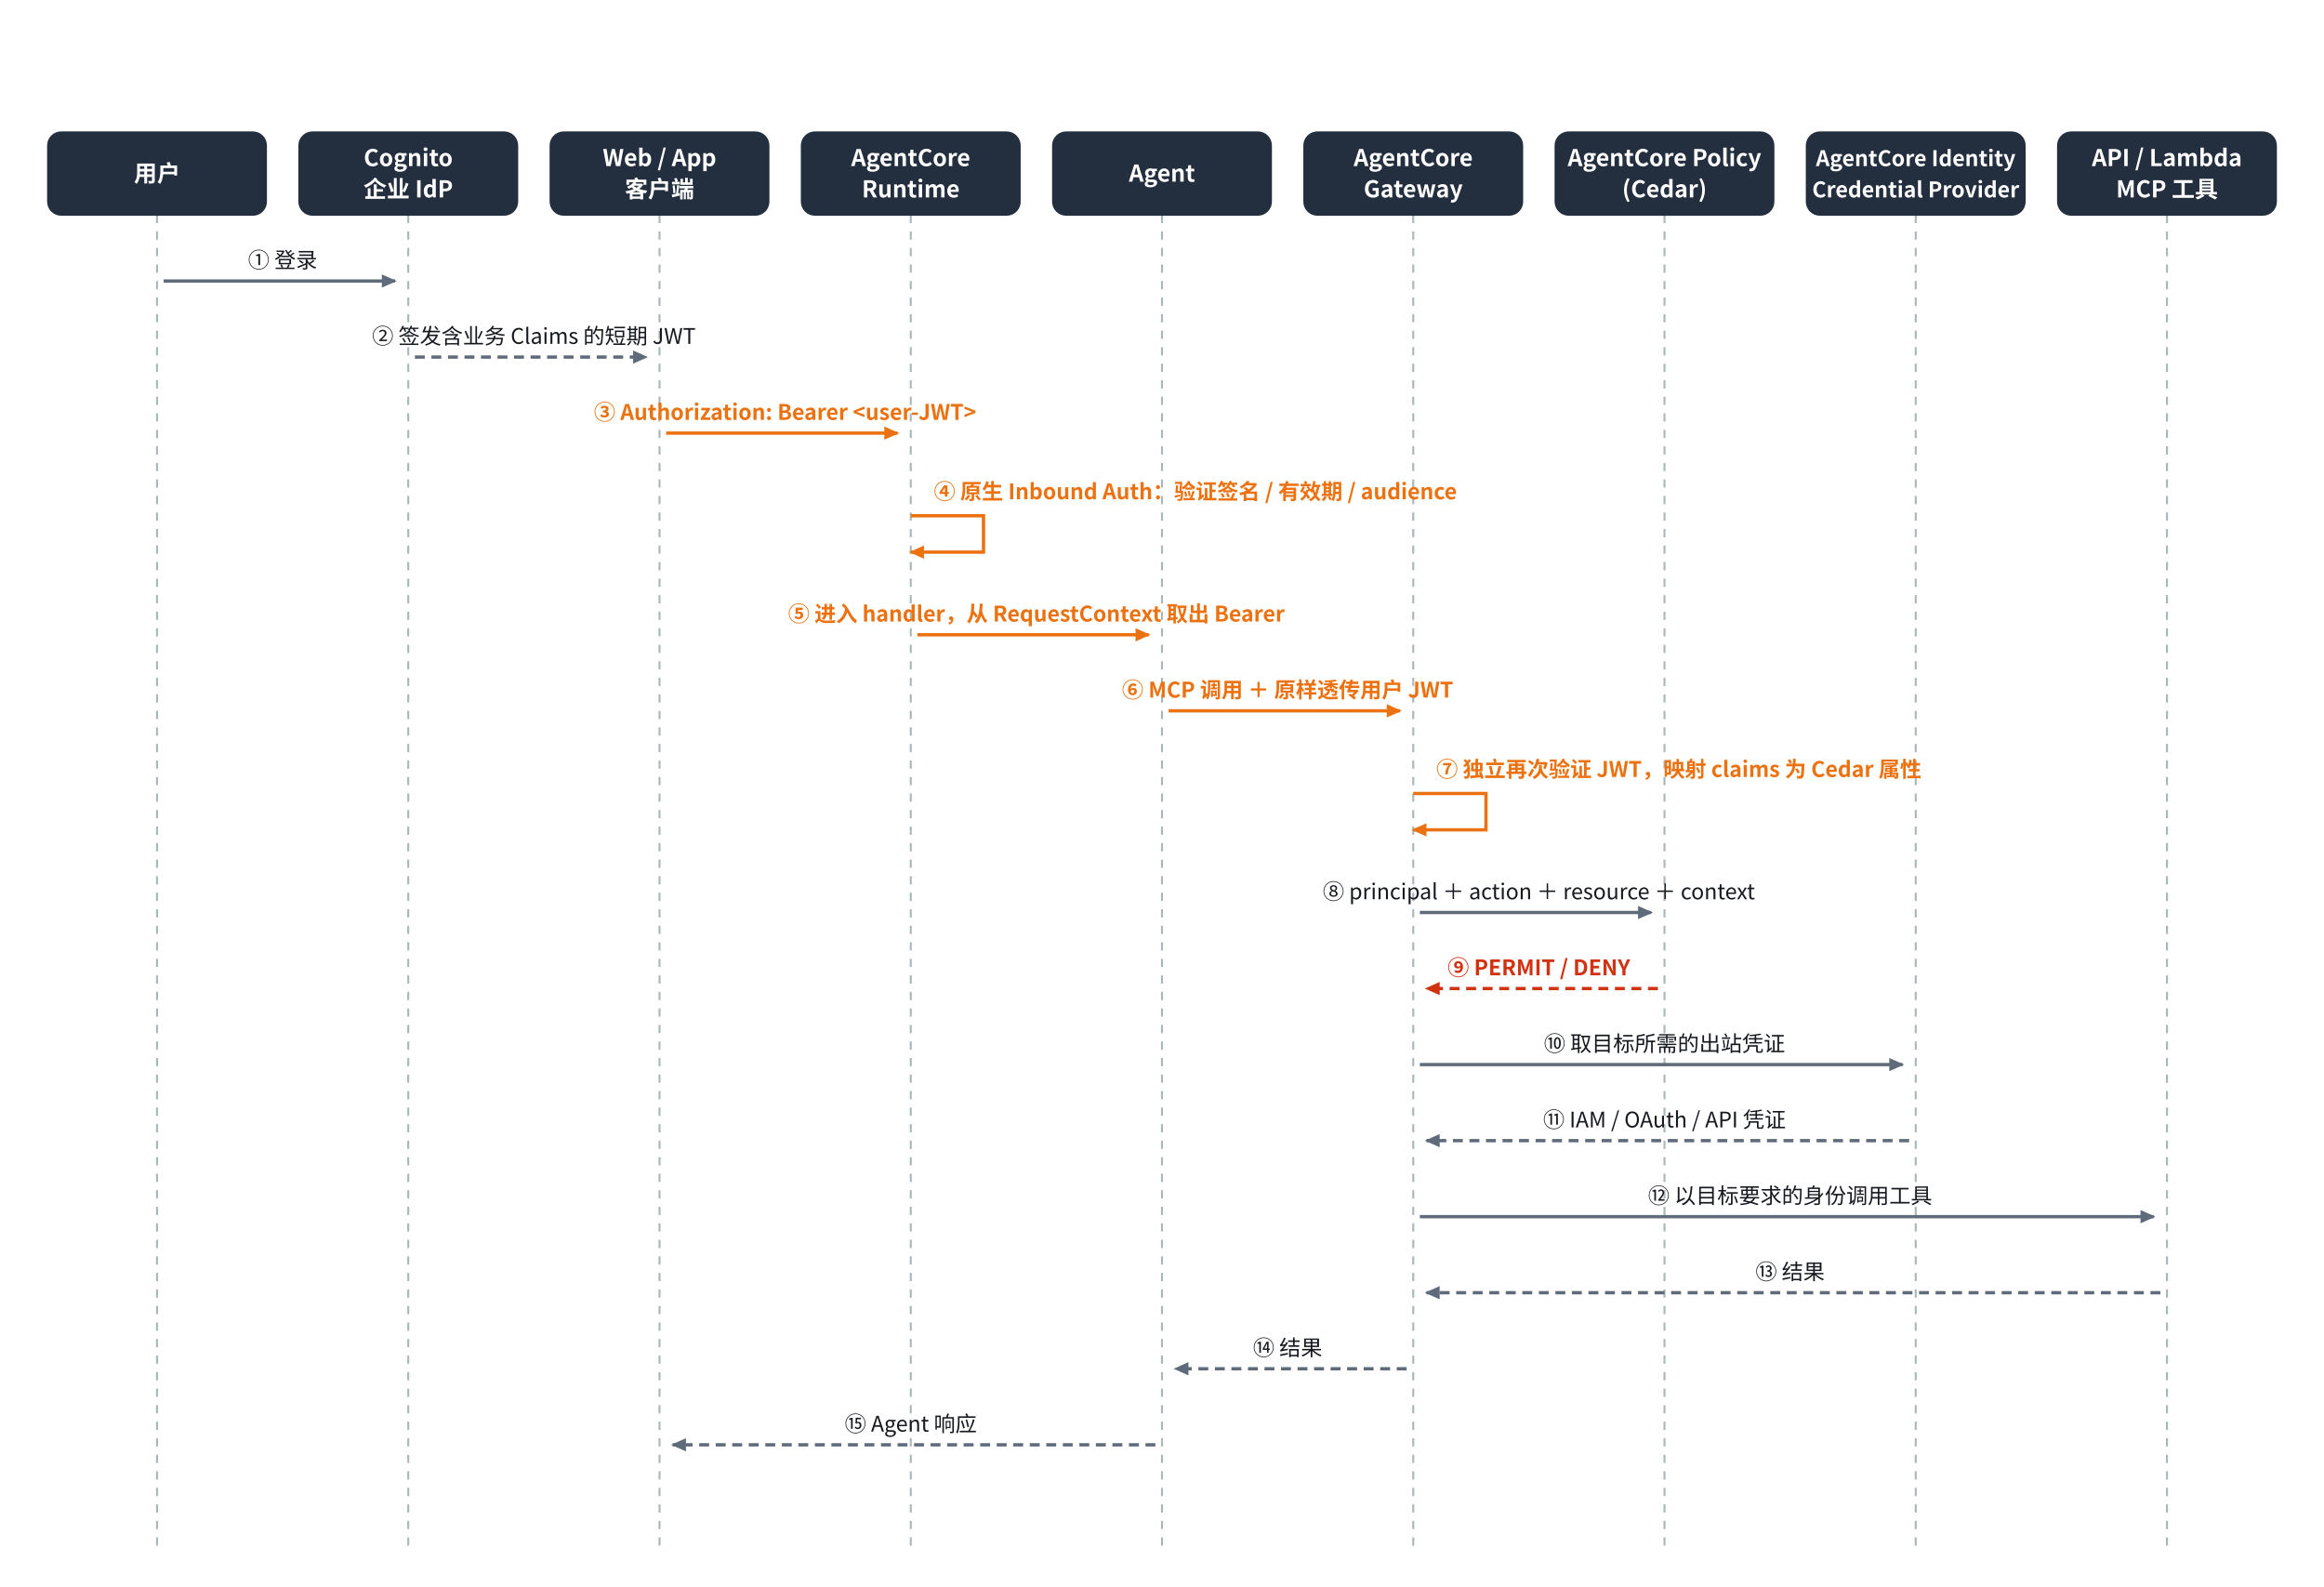
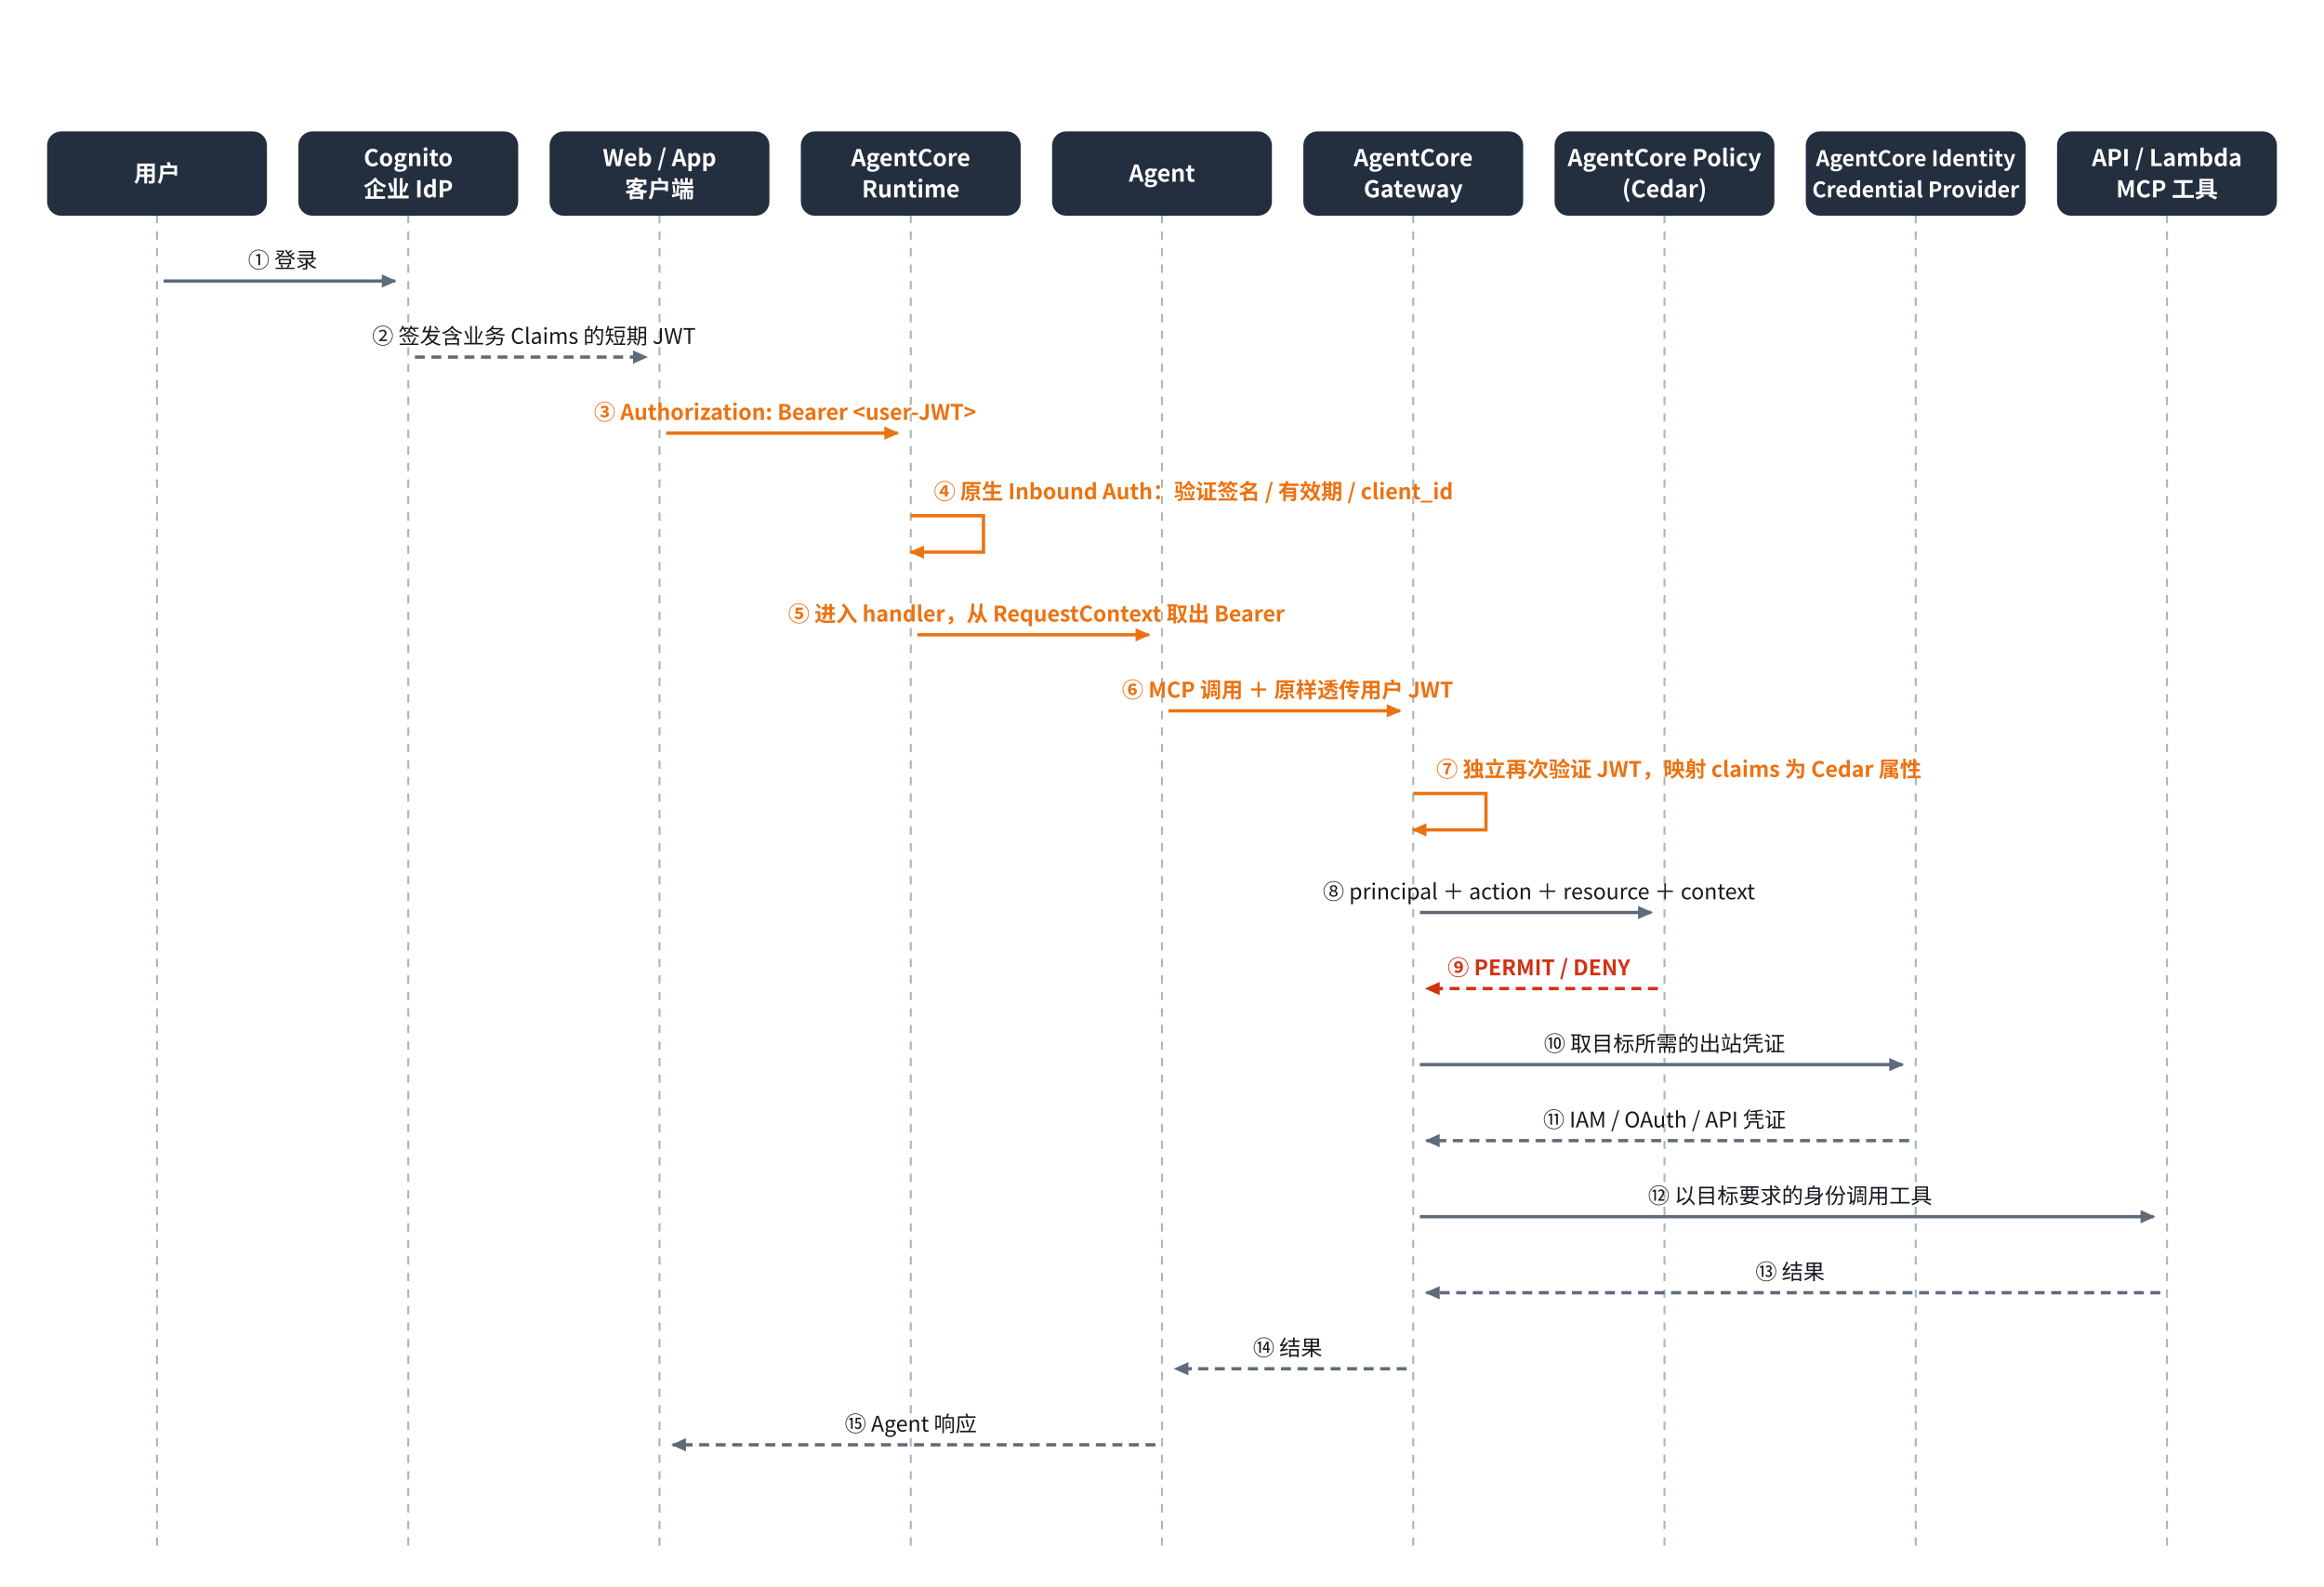
<svg xmlns="http://www.w3.org/2000/svg" width="1406" height="960" viewBox="0 0 1406 960">
  <rect x="0" y="0" width="1406" height="960" fill="#FFFFFF" />
  <marker id="ah_or" markerWidth="10" markerHeight="10" refX="8" refY="4" orient="auto" markerUnits="userSpaceOnUse">
    <path d="M0,0 L9,4 L0,8 Z" fill="#EC7211" />
  </marker>
  <marker id="ah_rd" markerWidth="10" markerHeight="10" refX="8" refY="4" orient="auto" markerUnits="userSpaceOnUse">
    <path d="M0,0 L9,4 L0,8 Z" fill="#D13212" />
  </marker>
  <marker id="ah_gy" markerWidth="10" markerHeight="10" refX="8" refY="4" orient="auto" markerUnits="userSpaceOnUse">
    <path d="M0,0 L9,4 L0,8 Z" fill="#5F6B7A" />
  </marker>
  <line x1="95" y1="130" x2="95" y2="936" stroke="#AAB7B8" stroke-width="1.2" stroke-dasharray="5 5" />
  <line x1="247" y1="130" x2="247" y2="936" stroke="#AAB7B8" stroke-width="1.2" stroke-dasharray="5 5" />
  <line x1="399" y1="130" x2="399" y2="936" stroke="#AAB7B8" stroke-width="1.2" stroke-dasharray="5 5" />
  <line x1="551" y1="130" x2="551" y2="936" stroke="#AAB7B8" stroke-width="1.2" stroke-dasharray="5 5" />
  <line x1="703" y1="130" x2="703" y2="936" stroke="#AAB7B8" stroke-width="1.2" stroke-dasharray="5 5" />
  <line x1="855" y1="130" x2="855" y2="936" stroke="#AAB7B8" stroke-width="1.2" stroke-dasharray="5 5" />
  <line x1="1007" y1="130" x2="1007" y2="936" stroke="#AAB7B8" stroke-width="1.2" stroke-dasharray="5 5" />
  <line x1="1159" y1="130" x2="1159" y2="936" stroke="#AAB7B8" stroke-width="1.2" stroke-dasharray="5 5" />
  <line x1="1311" y1="130" x2="1311" y2="936" stroke="#AAB7B8" stroke-width="1.2" stroke-dasharray="5 5" />
  <rect x="29.0" y="80" width="132" height="50" rx="8" ry="8" fill="#232F3E" stroke="#232F3E" stroke-width="1" />
  <text x="95.0" y="109.9" font-family="Noto Sans CJK SC, sans-serif" font-size="14" font-weight="bold" fill="#FFFFFF" text-anchor="middle">用户</text>
  <rect x="181.0" y="80" width="132" height="50" rx="8" ry="8" fill="#232F3E" stroke="#232F3E" stroke-width="1" />
  <text x="247.0" y="100.5" font-family="Noto Sans CJK SC, sans-serif" font-size="14" font-weight="bold" fill="#FFFFFF" text-anchor="middle">Cognito</text>
  <text x="247.0" y="119.4" font-family="Noto Sans CJK SC, sans-serif" font-size="14" font-weight="bold" fill="#FFFFFF" text-anchor="middle">企业 IdP</text>
  <rect x="333.0" y="80" width="132" height="50" rx="8" ry="8" fill="#232F3E" stroke="#232F3E" stroke-width="1" />
  <text x="399.0" y="100.5" font-family="Noto Sans CJK SC, sans-serif" font-size="14" font-weight="bold" fill="#FFFFFF" text-anchor="middle">Web / App</text>
  <text x="399.0" y="119.4" font-family="Noto Sans CJK SC, sans-serif" font-size="14" font-weight="bold" fill="#FFFFFF" text-anchor="middle">客户端</text>
  <rect x="485.0" y="80" width="132" height="50" rx="8" ry="8" fill="#232F3E" stroke="#232F3E" stroke-width="1" />
  <text x="551.0" y="100.5" font-family="Noto Sans CJK SC, sans-serif" font-size="14" font-weight="bold" fill="#FFFFFF" text-anchor="middle">AgentCore</text>
  <text x="551.0" y="119.4" font-family="Noto Sans CJK SC, sans-serif" font-size="14" font-weight="bold" fill="#FFFFFF" text-anchor="middle">Runtime</text>
  <rect x="637.0" y="80" width="132" height="50" rx="8" ry="8" fill="#232F3E" stroke="#232F3E" stroke-width="1" />
  <text x="703.0" y="109.9" font-family="Noto Sans CJK SC, sans-serif" font-size="14" font-weight="bold" fill="#FFFFFF" text-anchor="middle">Agent</text>
  <rect x="789.0" y="80" width="132" height="50" rx="8" ry="8" fill="#232F3E" stroke="#232F3E" stroke-width="1" />
  <text x="855.0" y="100.5" font-family="Noto Sans CJK SC, sans-serif" font-size="14" font-weight="bold" fill="#FFFFFF" text-anchor="middle">AgentCore</text>
  <text x="855.0" y="119.4" font-family="Noto Sans CJK SC, sans-serif" font-size="14" font-weight="bold" fill="#FFFFFF" text-anchor="middle">Gateway</text>
  <rect x="941.0" y="80" width="132" height="50" rx="8" ry="8" fill="#232F3E" stroke="#232F3E" stroke-width="1" />
  <text x="1007.0" y="100.5" font-family="Noto Sans CJK SC, sans-serif" font-size="14" font-weight="bold" fill="#FFFFFF" text-anchor="middle">AgentCore Policy</text>
  <text x="1007.0" y="119.4" font-family="Noto Sans CJK SC, sans-serif" font-size="14" font-weight="bold" fill="#FFFFFF" text-anchor="middle">(Cedar)</text>
  <rect x="1093.0" y="80" width="132" height="50" rx="8" ry="8" fill="#232F3E" stroke="#232F3E" stroke-width="1" />
  <text x="1159.0" y="100.5" font-family="Noto Sans CJK SC, sans-serif" font-size="13" font-weight="bold" fill="#FFFFFF" text-anchor="middle">AgentCore Identity</text>
  <text x="1159.0" y="119.4" font-family="Noto Sans CJK SC, sans-serif" font-size="13" font-weight="bold" fill="#FFFFFF" text-anchor="middle">Credential Provider</text>
  <rect x="1245.0" y="80" width="132" height="50" rx="8" ry="8" fill="#232F3E" stroke="#232F3E" stroke-width="1" />
  <text x="1311.0" y="100.5" font-family="Noto Sans CJK SC, sans-serif" font-size="14" font-weight="bold" fill="#FFFFFF" text-anchor="middle">API / Lambda</text>
  <text x="1311.0" y="119.4" font-family="Noto Sans CJK SC, sans-serif" font-size="14" font-weight="bold" fill="#FFFFFF" text-anchor="middle">MCP 工具</text>
  <line x1="99" y1="170" x2="239" y2="170" stroke="#5F6B7A" stroke-width="2" marker-end="url(#ah_gy)" />
  <text x="171.0" y="162.0" font-family="Noto Sans CJK SC, sans-serif" font-size="13" font-weight="normal" fill="#16191F" text-anchor="middle">① 登录</text>
  <line x1="251" y1="216" x2="391" y2="216" stroke="#5F6B7A" stroke-width="2" stroke-dasharray="6 4" marker-end="url(#ah_gy)" />
  <text x="323.0" y="208.0" font-family="Noto Sans CJK SC, sans-serif" font-size="13" font-weight="normal" fill="#16191F" text-anchor="middle">② 签发含业务 Claims 的短期 JWT</text>
  <line x1="403" y1="262" x2="543" y2="262" stroke="#EC7211" stroke-width="2" marker-end="url(#ah_or)" />
  <text x="475.0" y="254.0" font-family="Noto Sans CJK SC, sans-serif" font-size="13" font-weight="bold" fill="#EC7211" text-anchor="middle">③ Authorization: Bearer &lt;user-JWT&gt;</text>
-   <text x="565" y="302" font-family="Noto Sans CJK SC, sans-serif" font-size="13" font-weight="bold" fill="#EC7211" text-anchor="start">④ 原生 Inbound Auth：验证签名 / 有效期 / audience</text>
+   <text x="565" y="302" font-family="Noto Sans CJK SC, sans-serif" font-size="13" font-weight="bold" fill="#EC7211" text-anchor="start">④ 原生 Inbound Auth：验证签名 / 有效期 / client_id</text>
  <path d="M551,312 h44 v22 h-44" fill="none" stroke="#EC7211" stroke-width="2" marker-end="url(#ah_or)" />
  <line x1="555" y1="384" x2="695" y2="384" stroke="#EC7211" stroke-width="2" marker-end="url(#ah_or)" />
  <text x="627.0" y="376.0" font-family="Noto Sans CJK SC, sans-serif" font-size="13" font-weight="bold" fill="#EC7211" text-anchor="middle">⑤ 进入 handler，从 RequestContext 取出 Bearer</text>
  <line x1="707" y1="430" x2="847" y2="430" stroke="#EC7211" stroke-width="2" marker-end="url(#ah_or)" />
  <text x="779.0" y="422.0" font-family="Noto Sans CJK SC, sans-serif" font-size="13" font-weight="bold" fill="#EC7211" text-anchor="middle">⑥ MCP 调用 ＋ 原样透传用户 JWT</text>
  <text x="869" y="470" font-family="Noto Sans CJK SC, sans-serif" font-size="13" font-weight="bold" fill="#EC7211" text-anchor="start">⑦ 独立再次验证 JWT，映射 claims 为 Cedar 属性</text>
  <path d="M855,480 h44 v22 h-44" fill="none" stroke="#EC7211" stroke-width="2" marker-end="url(#ah_or)" />
  <line x1="859" y1="552" x2="999" y2="552" stroke="#5F6B7A" stroke-width="2" marker-end="url(#ah_gy)" />
  <text x="931.0" y="544.0" font-family="Noto Sans CJK SC, sans-serif" font-size="13" font-weight="normal" fill="#16191F" text-anchor="middle">⑧ principal ＋ action ＋ resource ＋ context</text>
  <line x1="1003" y1="598" x2="863" y2="598" stroke="#D13212" stroke-width="2" stroke-dasharray="6 4" marker-end="url(#ah_rd)" />
  <text x="931.0" y="590.0" font-family="Noto Sans CJK SC, sans-serif" font-size="13" font-weight="bold" fill="#D13212" text-anchor="middle">⑨ PERMIT / DENY</text>
  <line x1="859" y1="644" x2="1151" y2="644" stroke="#5F6B7A" stroke-width="2" marker-end="url(#ah_gy)" />
  <text x="1007.0" y="636.0" font-family="Noto Sans CJK SC, sans-serif" font-size="13" font-weight="normal" fill="#16191F" text-anchor="middle">⑩ 取目标所需的出站凭证</text>
  <line x1="1155" y1="690" x2="863" y2="690" stroke="#5F6B7A" stroke-width="2" stroke-dasharray="6 4" marker-end="url(#ah_gy)" />
  <text x="1007.0" y="682.0" font-family="Noto Sans CJK SC, sans-serif" font-size="13" font-weight="normal" fill="#16191F" text-anchor="middle">⑪ IAM / OAuth / API 凭证</text>
  <line x1="859" y1="736" x2="1303" y2="736" stroke="#5F6B7A" stroke-width="2" marker-end="url(#ah_gy)" />
  <text x="1083.0" y="728.0" font-family="Noto Sans CJK SC, sans-serif" font-size="13" font-weight="normal" fill="#16191F" text-anchor="middle">⑫ 以目标要求的身份调用工具</text>
  <line x1="1307" y1="782" x2="863" y2="782" stroke="#5F6B7A" stroke-width="2" stroke-dasharray="6 4" marker-end="url(#ah_gy)" />
  <text x="1083.0" y="774.0" font-family="Noto Sans CJK SC, sans-serif" font-size="13" font-weight="normal" fill="#16191F" text-anchor="middle">⑬ 结果</text>
  <line x1="851" y1="828" x2="711" y2="828" stroke="#5F6B7A" stroke-width="2" stroke-dasharray="6 4" marker-end="url(#ah_gy)" />
  <text x="779.0" y="820.0" font-family="Noto Sans CJK SC, sans-serif" font-size="13" font-weight="normal" fill="#16191F" text-anchor="middle">⑭ 结果</text>
  <line x1="699" y1="874" x2="407" y2="874" stroke="#5F6B7A" stroke-width="2" stroke-dasharray="6 4" marker-end="url(#ah_gy)" />
  <text x="551.0" y="866.0" font-family="Noto Sans CJK SC, sans-serif" font-size="13" font-weight="normal" fill="#16191F" text-anchor="middle">⑮ Agent 响应</text>
</svg>
